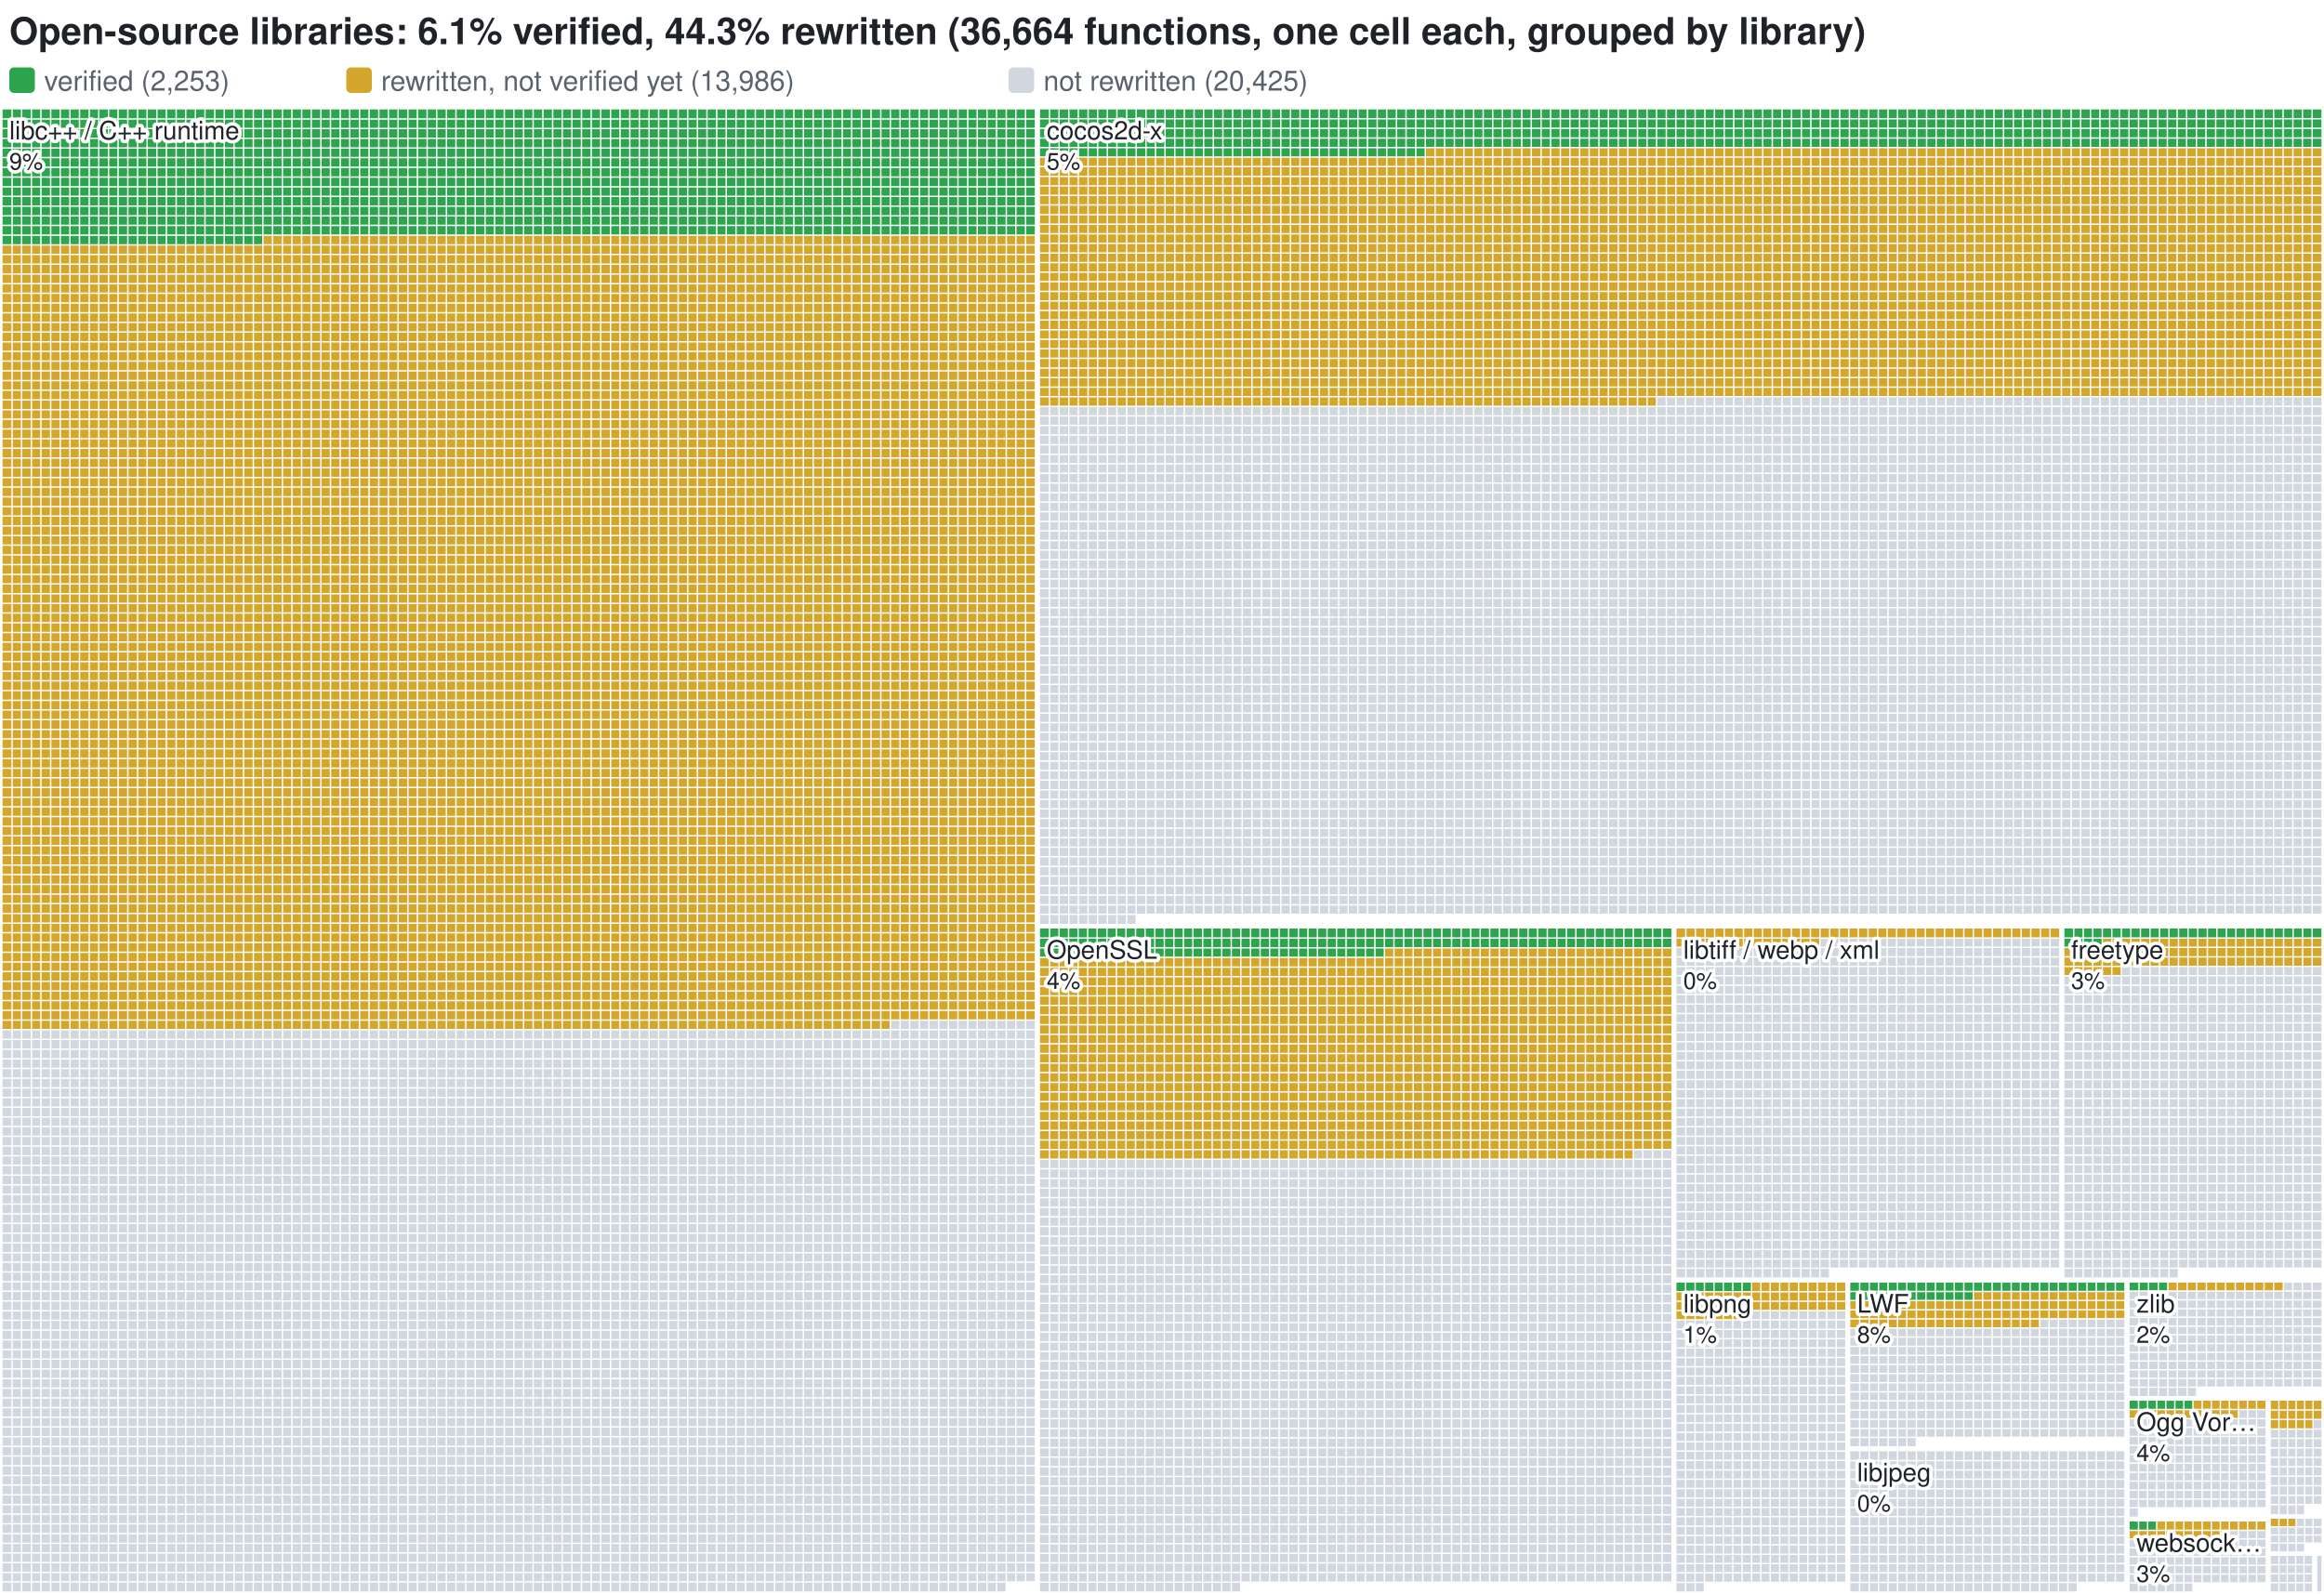
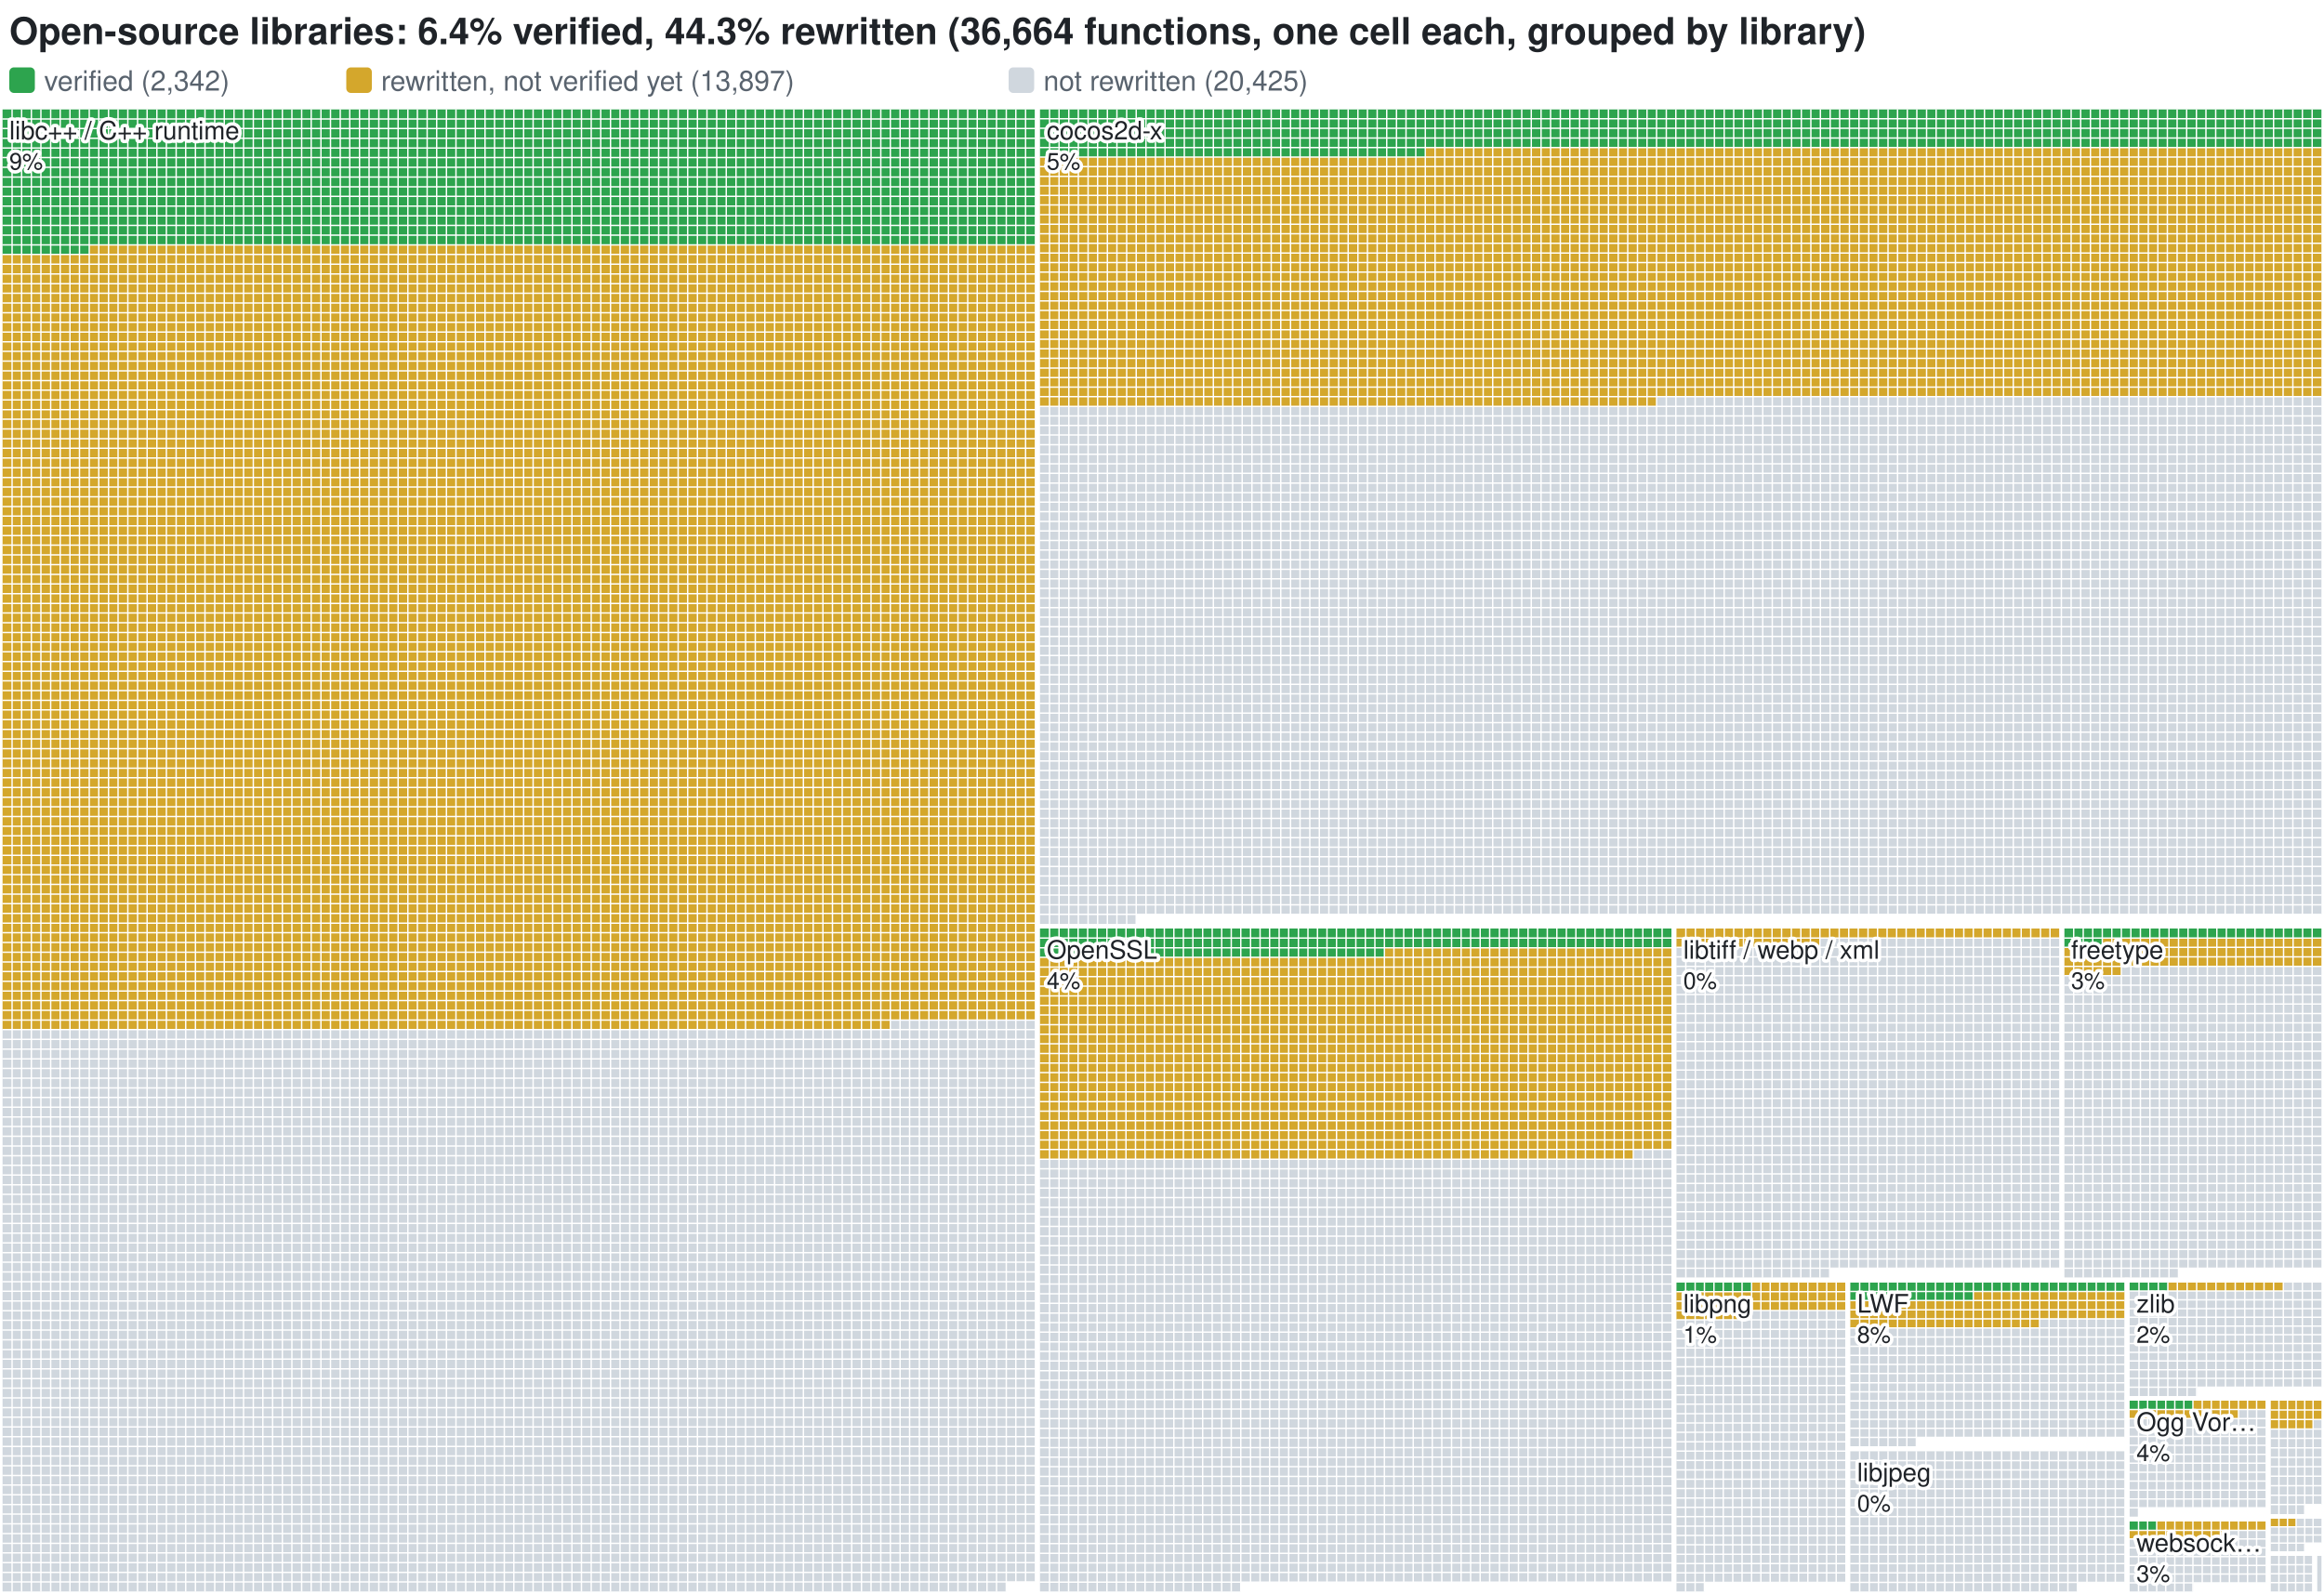
- <svg xmlns="http://www.w3.org/2000/svg" viewBox="0 0 1000 686" width="1000" height="686" role="img" aria-label="Open-source libraries: 2,253 of 36,664 functions verified">
+ <svg xmlns="http://www.w3.org/2000/svg" viewBox="0 0 1000 686" width="1000" height="686" role="img" aria-label="Open-source libraries: 2,342 of 36,664 functions verified">
  <style>
.bg{fill:#ffffff}.v{fill:#2da44e}.r{fill:#d4a72c}.t{fill:#d0d7de}.grid{stroke:#ffffff}.edge{stroke:#ffffff}
.txt{fill:#1f2328;font-family:-apple-system,'Segoe UI',Helvetica,Arial,sans-serif}
.halo{stroke:#ffffff;stroke-width:3px;paint-order:stroke;stroke-linejoin:round}.dim{fill:#59636e}
@media (prefers-color-scheme: dark){
.bg{fill:#0d1117}.v{fill:#238636}.r{fill:#9e6a03}.t{fill:#30363d}.grid{stroke:#0d1117}.edge{stroke:#0d1117}
.txt{fill:#e6edf3}.halo{stroke:#0d1117}.dim{fill:#9198a1}}
</style>
  <rect class="bg" width="1000" height="686" />
-   <text class="txt" x="4" y="19" font-size="16" font-weight="600">Open-source libraries: 6.1% verified, 44.3% rewritten (36,664 functions, one cell each, grouped by library)</text>
+   <text class="txt" x="4" y="19" font-size="16" font-weight="600">Open-source libraries: 6.4% verified, 44.3% rewritten (36,664 functions, one cell each, grouped by library)</text>
  <rect class="v" x="4" y="29" width="11" height="11" rx="2" />
-   <text class="txt dim" x="19" y="39" font-size="12">verified (2,253)</text>
+   <text class="txt dim" x="19" y="39" font-size="12">verified (2,342)</text>
  <rect class="r" x="149" y="29" width="11" height="11" rx="2" />
-   <text class="txt dim" x="164" y="39" font-size="12">rewritten, not verified yet (13,986)</text>
+   <text class="txt dim" x="164" y="39" font-size="12">rewritten, not verified yet (13,897)</text>
  <rect class="t" x="434" y="29" width="11" height="11" rx="2" />
  <text class="txt dim" x="449" y="39" font-size="12">not rewritten (20,425)</text>
  <g>
-     <rect class="v" x="1.0" y="47.0" width="444.4" height="54.2" />
-     <rect class="v" x="1.0" y="101.2" width="112.1" height="4.2" />
-     <rect class="r" x="113.1" y="101.2" width="332.3" height="4.2" />
-     <rect class="r" x="1.0" y="105.4" width="444.4" height="333.6" />
+     <rect class="v" x="1.0" y="47.0" width="444.4" height="58.4" />
+     <rect class="v" x="1.0" y="105.4" width="37.4" height="4.2" />
+     <rect class="r" x="38.4" y="105.4" width="407.1" height="4.2" />
+     <rect class="r" x="1.0" y="109.5" width="444.4" height="329.4" />
    <rect class="r" x="1.0" y="439.0" width="382.1" height="4.2" />
    <rect class="t" x="383.1" y="439.0" width="62.3" height="4.2" />
    <rect class="t" x="1.0" y="443.1" width="444.4" height="237.7" />
    <rect class="t" x="1.0" y="680.8" width="432.0" height="4.2" />
    <path class="grid" d="M5.2 47.0v638.0M9.3 47.0v638.0M13.5 47.0v638.0M17.6 47.0v638.0M21.8 47.0v638.0M25.9 47.0v638.0M30.1 47.0v638.0M34.2 47.0v638.0M38.4 47.0v638.0M42.5 47.0v638.0M46.7 47.0v638.0M50.8 47.0v638.0M55.0 47.0v638.0M59.2 47.0v638.0M63.3 47.0v638.0M67.5 47.0v638.0M71.6 47.0v638.0M75.8 47.0v638.0M79.9 47.0v638.0M84.1 47.0v638.0M88.2 47.0v638.0M92.4 47.0v638.0M96.5 47.0v638.0M100.7 47.0v638.0M104.8 47.0v638.0M109.0 47.0v638.0M113.1 47.0v638.0M117.3 47.0v638.0M121.5 47.0v638.0M125.6 47.0v638.0M129.8 47.0v638.0M133.9 47.0v638.0M138.1 47.0v638.0M142.2 47.0v638.0M146.4 47.0v638.0M150.5 47.0v638.0M154.7 47.0v638.0M158.8 47.0v638.0M163.0 47.0v638.0M167.1 47.0v638.0M171.3 47.0v638.0M175.5 47.0v638.0M179.6 47.0v638.0M183.8 47.0v638.0M187.9 47.0v638.0M192.1 47.0v638.0M196.2 47.0v638.0M200.4 47.0v638.0M204.5 47.0v638.0M208.7 47.0v638.0M212.8 47.0v638.0M217.0 47.0v638.0M221.1 47.0v638.0M225.3 47.0v638.0M229.4 47.0v638.0M233.6 47.0v638.0M237.8 47.0v638.0M241.9 47.0v638.0M246.1 47.0v638.0M250.2 47.0v638.0M254.4 47.0v638.0M258.5 47.0v638.0M262.7 47.0v638.0M266.8 47.0v638.0M271.0 47.0v638.0M275.1 47.0v638.0M279.3 47.0v638.0M283.4 47.0v638.0M287.6 47.0v638.0M291.8 47.0v638.0M295.9 47.0v638.0M300.1 47.0v638.0M304.2 47.0v638.0M308.4 47.0v638.0M312.5 47.0v638.0M316.7 47.0v638.0M320.8 47.0v638.0M325.0 47.0v638.0M329.1 47.0v638.0M333.3 47.0v638.0M337.4 47.0v638.0M341.6 47.0v638.0M345.7 47.0v638.0M349.9 47.0v638.0M354.1 47.0v638.0M358.2 47.0v638.0M362.4 47.0v638.0M366.5 47.0v638.0M370.7 47.0v638.0M374.8 47.0v638.0M379.0 47.0v638.0M383.1 47.0v638.0M387.3 47.0v638.0M391.4 47.0v638.0M395.6 47.0v638.0M399.7 47.0v638.0M403.9 47.0v638.0M408.1 47.0v638.0M412.2 47.0v638.0M416.4 47.0v638.0M420.5 47.0v638.0M424.7 47.0v638.0M428.8 47.0v638.0M433.0 47.0v638.0M437.1 47.0v638.0M441.3 47.0v638.0M1.0 51.2h444.4M1.0 55.3h444.4M1.0 59.5h444.4M1.0 63.7h444.4M1.0 67.8h444.4M1.0 72.0h444.4M1.0 76.2h444.4M1.0 80.4h444.4M1.0 84.5h444.4M1.0 88.7h444.4M1.0 92.9h444.4M1.0 97.0h444.4M1.0 101.2h444.4M1.0 105.4h444.4M1.0 109.5h444.4M1.0 113.7h444.4M1.0 117.9h444.4M1.0 122.1h444.4M1.0 126.2h444.4M1.0 130.4h444.4M1.0 134.6h444.4M1.0 138.7h444.4M1.0 142.9h444.4M1.0 147.1h444.4M1.0 151.2h444.4M1.0 155.4h444.4M1.0 159.6h444.4M1.0 163.8h444.4M1.0 167.9h444.4M1.0 172.1h444.4M1.0 176.3h444.4M1.0 180.4h444.4M1.0 184.6h444.4M1.0 188.8h444.4M1.0 192.9h444.4M1.0 197.1h444.4M1.0 201.3h444.4M1.0 205.5h444.4M1.0 209.6h444.4M1.0 213.8h444.4M1.0 218.0h444.4M1.0 222.1h444.4M1.0 226.3h444.4M1.0 230.5h444.4M1.0 234.6h444.4M1.0 238.8h444.4M1.0 243.0h444.4M1.0 247.2h444.4M1.0 251.3h444.4M1.0 255.5h444.4M1.0 259.7h444.4M1.0 263.8h444.4M1.0 268.0h444.4M1.0 272.2h444.4M1.0 276.3h444.4M1.0 280.5h444.4M1.0 284.7h444.4M1.0 288.9h444.4M1.0 293.0h444.4M1.0 297.2h444.4M1.0 301.4h444.4M1.0 305.5h444.4M1.0 309.7h444.4M1.0 313.9h444.4M1.0 318.0h444.4M1.0 322.2h444.4M1.0 326.4h444.4M1.0 330.6h444.4M1.0 334.7h444.4M1.0 338.9h444.4M1.0 343.1h444.4M1.0 347.2h444.4M1.0 351.4h444.4M1.0 355.6h444.4M1.0 359.7h444.4M1.0 363.9h444.4M1.0 368.1h444.4M1.0 372.3h444.4M1.0 376.4h444.4M1.0 380.6h444.4M1.0 384.8h444.4M1.0 388.9h444.4M1.0 393.1h444.4M1.0 397.3h444.4M1.0 401.4h444.4M1.0 405.6h444.4M1.0 409.8h444.4M1.0 414.0h444.4M1.0 418.1h444.4M1.0 422.3h444.4M1.0 426.5h444.4M1.0 430.6h444.4M1.0 434.8h444.4M1.0 439.0h444.4M1.0 443.1h444.4M1.0 447.3h444.4M1.0 451.5h444.4M1.0 455.7h444.4M1.0 459.8h444.4M1.0 464.0h444.4M1.0 468.2h444.4M1.0 472.3h444.4M1.0 476.5h444.4M1.0 480.7h444.4M1.0 484.8h444.4M1.0 489.0h444.4M1.0 493.2h444.4M1.0 497.4h444.4M1.0 501.5h444.4M1.0 505.7h444.4M1.0 509.9h444.4M1.0 514.0h444.4M1.0 518.2h444.4M1.0 522.4h444.4M1.0 526.5h444.4M1.0 530.7h444.4M1.0 534.9h444.4M1.0 539.1h444.4M1.0 543.2h444.4M1.0 547.4h444.4M1.0 551.6h444.4M1.0 555.7h444.4M1.0 559.9h444.4M1.0 564.1h444.4M1.0 568.2h444.4M1.0 572.4h444.4M1.0 576.6h444.4M1.0 580.8h444.4M1.0 584.9h444.4M1.0 589.1h444.4M1.0 593.3h444.4M1.0 597.4h444.4M1.0 601.6h444.4M1.0 605.8h444.4M1.0 609.9h444.4M1.0 614.1h444.4M1.0 618.3h444.4M1.0 622.5h444.4M1.0 626.6h444.4M1.0 630.8h444.4M1.0 635.0h444.4M1.0 639.1h444.4M1.0 643.3h444.4M1.0 647.5h444.4M1.0 651.6h444.4M1.0 655.8h444.4M1.0 660.0h444.4M1.0 664.2h444.4M1.0 668.3h444.4M1.0 672.5h444.4M1.0 676.7h444.4M1.0 680.8h444.4" stroke-width="0.6" fill="none" />
    <rect class="edge" x="0.0" y="46.0" width="446.4" height="640.0" fill="none" stroke-width="2" />
    <text class="txt halo" x="4.0" y="60.0" font-size="11">libc++ / C++ runtime</text>
    <text class="txt halo" x="4.0" y="73.0" font-size="10">9%</text>
  </g>
  <g>
    <rect class="v" x="447.4" y="47.0" width="551.6" height="16.5" />
    <rect class="v" x="447.4" y="63.5" width="165.9" height="4.1" />
    <rect class="r" x="613.3" y="63.5" width="385.7" height="4.1" />
    <rect class="r" x="447.4" y="67.6" width="551.6" height="103.1" />
    <rect class="r" x="447.4" y="170.7" width="265.4" height="4.1" />
    <rect class="t" x="712.8" y="170.7" width="286.2" height="4.1" />
    <rect class="t" x="447.4" y="174.9" width="551.6" height="218.6" />
    <rect class="t" x="447.4" y="393.5" width="41.5" height="4.1" />
    <path class="grid" d="M451.6 47.0v350.6M455.7 47.0v350.6M459.9 47.0v350.6M464.0 47.0v350.6M468.2 47.0v350.6M472.3 47.0v350.6M476.5 47.0v350.6M480.6 47.0v350.6M484.8 47.0v350.6M488.9 47.0v350.6M493.1 47.0v350.6M497.2 47.0v350.6M501.3 47.0v350.6M505.5 47.0v350.6M509.6 47.0v350.6M513.8 47.0v350.6M517.9 47.0v350.6M522.1 47.0v350.6M526.2 47.0v350.6M530.4 47.0v350.6M534.5 47.0v350.6M538.7 47.0v350.6M542.8 47.0v350.6M547.0 47.0v350.6M551.1 47.0v350.6M555.3 47.0v350.6M559.4 47.0v350.6M563.6 47.0v350.6M567.7 47.0v350.6M571.8 47.0v350.6M576.0 47.0v350.6M580.1 47.0v350.6M584.3 47.0v350.6M588.4 47.0v350.6M592.6 47.0v350.6M596.7 47.0v350.6M600.9 47.0v350.6M605.0 47.0v350.6M609.2 47.0v350.6M613.3 47.0v350.6M617.5 47.0v350.6M621.6 47.0v350.6M625.8 47.0v350.6M629.9 47.0v350.6M634.1 47.0v350.6M638.2 47.0v350.6M642.3 47.0v350.6M646.5 47.0v350.6M650.6 47.0v350.6M654.8 47.0v350.6M658.9 47.0v350.6M663.1 47.0v350.6M667.2 47.0v350.6M671.4 47.0v350.6M675.5 47.0v350.6M679.7 47.0v350.6M683.8 47.0v350.6M688.0 47.0v350.6M692.1 47.0v350.6M696.3 47.0v350.6M700.4 47.0v350.6M704.6 47.0v350.6M708.7 47.0v350.6M712.8 47.0v350.6M717.0 47.0v350.6M721.1 47.0v350.6M725.3 47.0v350.6M729.4 47.0v350.6M733.6 47.0v350.6M737.7 47.0v350.6M741.9 47.0v350.6M746.0 47.0v350.6M750.2 47.0v350.6M754.3 47.0v350.6M758.5 47.0v350.6M762.6 47.0v350.6M766.8 47.0v350.6M770.9 47.0v350.6M775.1 47.0v350.6M779.2 47.0v350.6M783.3 47.0v350.6M787.5 47.0v350.6M791.6 47.0v350.6M795.8 47.0v350.6M799.9 47.0v350.6M804.1 47.0v350.6M808.2 47.0v350.6M812.4 47.0v350.6M816.5 47.0v350.6M820.7 47.0v350.6M824.8 47.0v350.6M829.0 47.0v350.6M833.1 47.0v350.6M837.3 47.0v350.6M841.4 47.0v350.6M845.6 47.0v350.6M849.7 47.0v350.6M853.9 47.0v350.6M858.0 47.0v350.6M862.1 47.0v350.6M866.3 47.0v350.6M870.4 47.0v350.6M874.6 47.0v350.6M878.7 47.0v350.6M882.9 47.0v350.6M887.0 47.0v350.6M891.2 47.0v350.6M895.3 47.0v350.6M899.5 47.0v350.6M903.6 47.0v350.6M907.8 47.0v350.6M911.9 47.0v350.6M916.1 47.0v350.6M920.2 47.0v350.6M924.4 47.0v350.6M928.5 47.0v350.6M932.6 47.0v350.6M936.8 47.0v350.6M940.9 47.0v350.6M945.1 47.0v350.6M949.2 47.0v350.6M953.4 47.0v350.6M957.5 47.0v350.6M961.7 47.0v350.6M965.8 47.0v350.6M970.0 47.0v350.6M974.1 47.0v350.6M978.3 47.0v350.6M982.4 47.0v350.6M986.6 47.0v350.6M990.7 47.0v350.6M994.9 47.0v350.6M447.4 51.1h551.6M447.4 55.2h551.6M447.4 59.4h551.6M447.4 63.5h551.6M447.4 67.6h551.6M447.4 71.7h551.6M447.4 75.9h551.6M447.4 80.0h551.6M447.4 84.1h551.6M447.4 88.2h551.6M447.4 92.4h551.6M447.4 96.5h551.6M447.4 100.6h551.6M447.4 104.7h551.6M447.4 108.9h551.6M447.4 113.0h551.6M447.4 117.1h551.6M447.4 121.2h551.6M447.4 125.4h551.6M447.4 129.5h551.6M447.4 133.6h551.6M447.4 137.7h551.6M447.4 141.9h551.6M447.4 146.0h551.6M447.4 150.1h551.6M447.4 154.2h551.6M447.4 158.4h551.6M447.4 162.5h551.6M447.4 166.6h551.6M447.4 170.7h551.6M447.4 174.9h551.6M447.4 179.0h551.6M447.4 183.1h551.6M447.4 187.2h551.6M447.4 191.4h551.6M447.4 195.5h551.6M447.4 199.6h551.6M447.4 203.7h551.6M447.4 207.9h551.6M447.4 212.0h551.6M447.4 216.1h551.6M447.4 220.2h551.6M447.4 224.4h551.6M447.4 228.5h551.6M447.4 232.6h551.6M447.4 236.7h551.6M447.4 240.9h551.6M447.4 245.0h551.6M447.4 249.1h551.6M447.4 253.2h551.6M447.4 257.4h551.6M447.4 261.5h551.6M447.4 265.6h551.6M447.4 269.7h551.6M447.4 273.9h551.6M447.4 278.0h551.6M447.4 282.1h551.6M447.4 286.2h551.6M447.4 290.4h551.6M447.4 294.5h551.6M447.4 298.6h551.6M447.4 302.7h551.6M447.4 306.9h551.6M447.4 311.0h551.6M447.4 315.1h551.6M447.4 319.2h551.6M447.4 323.4h551.6M447.4 327.5h551.6M447.4 331.6h551.6M447.4 335.7h551.6M447.4 339.9h551.6M447.4 344.0h551.6M447.4 348.1h551.6M447.4 352.2h551.6M447.4 356.4h551.6M447.4 360.5h551.6M447.4 364.6h551.6M447.4 368.7h551.6M447.4 372.9h551.6M447.4 377.0h551.6M447.4 381.1h551.6M447.4 385.2h551.6M447.4 389.4h551.6M447.4 393.5h551.6" stroke-width="0.6" fill="none" />
    <rect class="edge" x="446.4" y="46.0" width="553.6" height="352.6" fill="none" stroke-width="2" />
    <text class="txt halo" x="450.4" y="60.0" font-size="11">cocos2d-x</text>
    <text class="txt halo" x="450.4" y="73.0" font-size="10">5%</text>
  </g>
  <g>
    <rect class="v" x="447.4" y="399.6" width="271.9" height="8.3" />
    <rect class="v" x="447.4" y="407.9" width="148.3" height="4.1" />
    <rect class="r" x="595.7" y="407.9" width="123.6" height="4.1" />
    <rect class="r" x="447.4" y="412.0" width="271.9" height="82.7" />
    <rect class="r" x="447.4" y="494.7" width="255.4" height="4.1" />
    <rect class="t" x="702.8" y="494.7" width="16.5" height="4.1" />
    <rect class="t" x="447.4" y="498.9" width="271.9" height="182.0" />
    <rect class="t" x="447.4" y="680.9" width="86.5" height="4.1" />
    <path class="grid" d="M451.6 399.6v285.4M455.7 399.6v285.4M459.8 399.6v285.4M463.9 399.6v285.4M468.0 399.6v285.4M472.1 399.6v285.4M476.3 399.6v285.4M480.4 399.6v285.4M484.5 399.6v285.4M488.6 399.6v285.4M492.7 399.6v285.4M496.9 399.6v285.4M501.0 399.6v285.4M505.1 399.6v285.4M509.2 399.6v285.4M513.3 399.6v285.4M517.5 399.6v285.4M521.6 399.6v285.4M525.7 399.6v285.4M529.8 399.6v285.4M533.9 399.6v285.4M538.1 399.6v285.4M542.2 399.6v285.4M546.3 399.6v285.4M550.4 399.6v285.4M554.5 399.6v285.4M558.7 399.6v285.4M562.8 399.6v285.4M566.9 399.6v285.4M571.0 399.6v285.4M575.1 399.6v285.4M579.2 399.6v285.4M583.4 399.6v285.4M587.5 399.6v285.4M591.6 399.6v285.4M595.7 399.6v285.4M599.8 399.6v285.4M604.0 399.6v285.4M608.1 399.6v285.4M612.2 399.6v285.4M616.3 399.6v285.4M620.4 399.6v285.4M624.6 399.6v285.4M628.7 399.6v285.4M632.8 399.6v285.4M636.9 399.6v285.4M641.0 399.6v285.4M645.2 399.6v285.4M649.3 399.6v285.4M653.4 399.6v285.4M657.5 399.6v285.4M661.6 399.6v285.4M665.8 399.6v285.4M669.9 399.6v285.4M674.0 399.6v285.4M678.1 399.6v285.4M682.2 399.6v285.4M686.3 399.6v285.4M690.5 399.6v285.4M694.6 399.6v285.4M698.7 399.6v285.4M702.8 399.6v285.4M706.9 399.6v285.4M711.1 399.6v285.4M715.2 399.6v285.4M447.4 403.7h271.9M447.4 407.9h271.9M447.4 412.0h271.9M447.4 416.2h271.9M447.4 420.3h271.9M447.4 424.4h271.9M447.4 428.6h271.9M447.4 432.7h271.9M447.4 436.8h271.9M447.4 441.0h271.9M447.4 445.1h271.9M447.4 449.2h271.9M447.4 453.4h271.9M447.4 457.5h271.9M447.4 461.6h271.9M447.4 465.8h271.9M447.4 469.9h271.9M447.4 474.1h271.9M447.4 478.2h271.9M447.4 482.3h271.9M447.4 486.5h271.9M447.4 490.6h271.9M447.4 494.7h271.9M447.4 498.9h271.9M447.4 503.0h271.9M447.4 507.1h271.9M447.4 511.3h271.9M447.4 515.4h271.9M447.4 519.6h271.9M447.4 523.7h271.9M447.4 527.8h271.9M447.4 532.0h271.9M447.4 536.1h271.9M447.4 540.2h271.9M447.4 544.4h271.9M447.4 548.5h271.9M447.4 552.6h271.9M447.4 556.8h271.9M447.4 560.9h271.9M447.4 565.1h271.9M447.4 569.2h271.9M447.4 573.3h271.9M447.4 577.5h271.9M447.4 581.6h271.9M447.4 585.7h271.9M447.4 589.9h271.9M447.4 594.0h271.9M447.4 598.1h271.9M447.4 602.3h271.9M447.4 606.4h271.9M447.4 610.5h271.9M447.4 614.7h271.9M447.4 618.8h271.9M447.4 623.0h271.9M447.4 627.1h271.9M447.4 631.2h271.9M447.4 635.4h271.9M447.4 639.5h271.9M447.4 643.6h271.9M447.4 647.8h271.9M447.4 651.9h271.9M447.4 656.0h271.9M447.4 660.2h271.9M447.4 664.3h271.9M447.4 668.5h271.9M447.4 672.6h271.9M447.4 676.7h271.9M447.4 680.9h271.9" stroke-width="0.6" fill="none" />
    <rect class="edge" x="446.4" y="398.6" width="273.9" height="287.4" fill="none" stroke-width="2" />
    <text class="txt halo" x="450.4" y="412.6" font-size="11">OpenSSL</text>
    <text class="txt halo" x="450.4" y="425.6" font-size="10">4%</text>
  </g>
  <g>
    <rect class="r" x="721.3" y="399.6" width="164.9" height="4.1" />
    <rect class="r" x="721.3" y="403.7" width="61.8" height="4.1" />
    <rect class="t" x="783.1" y="403.7" width="103.1" height="4.1" />
    <rect class="t" x="721.3" y="407.7" width="164.9" height="138.1" />
    <rect class="t" x="721.3" y="545.8" width="66.0" height="4.1" />
    <path class="grid" d="M725.4 399.6v150.3M729.5 399.6v150.3M733.7 399.6v150.3M737.8 399.6v150.3M741.9 399.6v150.3M746.0 399.6v150.3M750.2 399.6v150.3M754.3 399.6v150.3M758.4 399.6v150.3M762.5 399.6v150.3M766.6 399.6v150.3M770.8 399.6v150.3M774.9 399.6v150.3M779.0 399.6v150.3M783.1 399.6v150.3M787.3 399.6v150.3M791.4 399.6v150.3M795.5 399.6v150.3M799.6 399.6v150.3M803.8 399.6v150.3M807.9 399.6v150.3M812.0 399.6v150.3M816.1 399.6v150.3M820.2 399.6v150.3M824.4 399.6v150.3M828.5 399.6v150.3M832.6 399.6v150.3M836.7 399.6v150.3M840.9 399.6v150.3M845.0 399.6v150.3M849.1 399.6v150.3M853.2 399.6v150.3M857.3 399.6v150.3M861.5 399.6v150.3M865.6 399.6v150.3M869.7 399.6v150.3M873.8 399.6v150.3M878.0 399.6v150.3M882.1 399.6v150.3M721.3 403.7h164.9M721.3 407.7h164.9M721.3 411.8h164.9M721.3 415.9h164.9M721.3 419.9h164.9M721.3 424.0h164.9M721.3 428.0h164.9M721.3 432.1h164.9M721.3 436.2h164.9M721.3 440.2h164.9M721.3 444.3h164.9M721.3 448.3h164.9M721.3 452.4h164.9M721.3 456.5h164.9M721.3 460.5h164.9M721.3 464.6h164.9M721.3 468.7h164.9M721.3 472.7h164.9M721.3 476.8h164.9M721.3 480.8h164.9M721.3 484.9h164.9M721.3 489.0h164.9M721.3 493.0h164.9M721.3 497.1h164.9M721.3 501.1h164.9M721.3 505.2h164.9M721.3 509.3h164.9M721.3 513.3h164.9M721.3 517.4h164.9M721.3 521.5h164.9M721.3 525.5h164.9M721.3 529.6h164.9M721.3 533.6h164.9M721.3 537.7h164.9M721.3 541.8h164.9M721.3 545.8h164.9" stroke-width="0.6" fill="none" />
    <rect class="edge" x="720.3" y="398.6" width="166.9" height="152.3" fill="none" stroke-width="2" />
    <text class="txt halo" x="724.3" y="412.6" font-size="11">libtiff / webp / xml</text>
    <text class="txt halo" x="724.3" y="425.6" font-size="10">0%</text>
  </g>
  <g>
    <rect class="v" x="888.2" y="399.6" width="110.8" height="4.1" />
    <rect class="v" x="888.2" y="403.7" width="16.4" height="4.1" />
    <rect class="r" x="904.6" y="403.7" width="94.4" height="4.1" />
    <rect class="r" x="888.2" y="407.7" width="110.8" height="8.1" />
    <rect class="r" x="888.2" y="415.9" width="24.6" height="4.1" />
    <rect class="t" x="912.8" y="415.9" width="86.2" height="4.1" />
    <rect class="t" x="888.2" y="419.9" width="110.8" height="125.9" />
    <rect class="t" x="888.2" y="545.8" width="49.2" height="4.1" />
    <path class="grid" d="M892.3 399.6v150.3M896.4 399.6v150.3M900.5 399.6v150.3M904.6 399.6v150.3M908.7 399.6v150.3M912.8 399.6v150.3M916.9 399.6v150.3M921.0 399.6v150.3M925.1 399.6v150.3M929.2 399.6v150.3M933.3 399.6v150.3M937.4 399.6v150.3M941.5 399.6v150.3M945.7 399.6v150.3M949.8 399.6v150.3M953.9 399.6v150.3M958.0 399.6v150.3M962.1 399.6v150.3M966.2 399.6v150.3M970.3 399.6v150.3M974.4 399.6v150.3M978.5 399.6v150.3M982.6 399.6v150.3M986.7 399.6v150.3M990.8 399.6v150.3M994.9 399.6v150.3M888.2 403.7h110.8M888.2 407.7h110.8M888.2 411.8h110.8M888.2 415.9h110.8M888.2 419.9h110.8M888.2 424.0h110.8M888.2 428.0h110.8M888.2 432.1h110.8M888.2 436.2h110.8M888.2 440.2h110.8M888.2 444.3h110.8M888.2 448.3h110.8M888.2 452.4h110.8M888.2 456.5h110.8M888.2 460.5h110.8M888.2 464.6h110.8M888.2 468.7h110.8M888.2 472.7h110.8M888.2 476.8h110.8M888.2 480.8h110.8M888.2 484.9h110.8M888.2 489.0h110.8M888.2 493.0h110.8M888.2 497.1h110.8M888.2 501.1h110.8M888.2 505.2h110.8M888.2 509.3h110.8M888.2 513.3h110.8M888.2 517.4h110.8M888.2 521.5h110.8M888.2 525.5h110.8M888.2 529.6h110.8M888.2 533.6h110.8M888.2 537.7h110.8M888.2 541.8h110.8M888.2 545.8h110.8" stroke-width="0.6" fill="none" />
    <rect class="edge" x="887.2" y="398.6" width="112.8" height="152.3" fill="none" stroke-width="2" />
    <text class="txt halo" x="891.2" y="412.6" font-size="11">freetype</text>
    <text class="txt halo" x="891.2" y="425.6" font-size="10">3%</text>
  </g>
  <g>
    <rect class="v" x="721.3" y="551.9" width="32.4" height="4.0" />
    <rect class="r" x="753.7" y="551.9" width="40.4" height="4.0" />
    <rect class="r" x="721.3" y="555.9" width="72.8" height="8.1" />
    <rect class="r" x="721.3" y="564.0" width="28.3" height="4.0" />
    <rect class="t" x="749.6" y="564.0" width="44.5" height="4.0" />
    <rect class="t" x="721.3" y="568.0" width="72.8" height="112.9" />
    <rect class="t" x="721.3" y="681.0" width="12.1" height="4.0" />
    <path class="grid" d="M725.3 551.9v133.1M729.4 551.9v133.1M733.4 551.9v133.1M737.5 551.9v133.1M741.5 551.9v133.1M745.6 551.9v133.1M749.6 551.9v133.1M753.7 551.9v133.1M757.7 551.9v133.1M761.7 551.9v133.1M765.8 551.9v133.1M769.8 551.9v133.1M773.9 551.9v133.1M777.9 551.9v133.1M782.0 551.9v133.1M786.0 551.9v133.1M790.1 551.9v133.1M721.3 555.9h72.8M721.3 560.0h72.8M721.3 564.0h72.8M721.3 568.0h72.8M721.3 572.1h72.8M721.3 576.1h72.8M721.3 580.1h72.8M721.3 584.2h72.8M721.3 588.2h72.8M721.3 592.2h72.8M721.3 596.3h72.8M721.3 600.3h72.8M721.3 604.3h72.8M721.3 608.4h72.8M721.3 612.4h72.8M721.3 616.4h72.8M721.3 620.5h72.8M721.3 624.5h72.8M721.3 628.5h72.8M721.3 632.6h72.8M721.3 636.6h72.8M721.3 640.6h72.8M721.3 644.7h72.8M721.3 648.7h72.8M721.3 652.7h72.8M721.3 656.8h72.8M721.3 660.8h72.8M721.3 664.8h72.8M721.3 668.9h72.8M721.3 672.9h72.8M721.3 676.9h72.8M721.3 681.0h72.8" stroke-width="0.6" fill="none" />
    <rect class="edge" x="720.3" y="550.9" width="74.8" height="135.1" fill="none" stroke-width="2" />
    <text class="txt halo" x="724.3" y="564.9" font-size="11">libpng</text>
    <text class="txt halo" x="724.3" y="577.9" font-size="10">1%</text>
  </g>
  <g>
    <rect class="v" x="796.1" y="551.9" width="118.1" height="3.9" />
    <rect class="v" x="796.1" y="555.8" width="53.0" height="3.9" />
    <rect class="r" x="849.1" y="555.8" width="65.2" height="3.9" />
    <rect class="r" x="796.1" y="559.7" width="118.1" height="7.8" />
    <rect class="r" x="796.1" y="567.6" width="81.5" height="3.9" />
    <rect class="t" x="877.6" y="567.6" width="36.7" height="3.9" />
    <rect class="t" x="796.1" y="571.5" width="118.1" height="47.1" />
    <rect class="t" x="796.1" y="618.6" width="28.5" height="3.9" />
    <path class="grid" d="M800.2 551.9v70.6M804.3 551.9v70.6M808.3 551.9v70.6M812.4 551.9v70.6M816.5 551.9v70.6M820.5 551.9v70.6M824.6 551.9v70.6M828.7 551.9v70.6M832.8 551.9v70.6M836.8 551.9v70.6M840.9 551.9v70.6M845.0 551.9v70.6M849.1 551.9v70.6M853.1 551.9v70.6M857.2 551.9v70.6M861.3 551.9v70.6M865.4 551.9v70.6M869.4 551.9v70.6M873.5 551.9v70.6M877.6 551.9v70.6M881.7 551.9v70.6M885.7 551.9v70.6M889.8 551.9v70.6M893.9 551.9v70.6M898.0 551.9v70.6M902.0 551.9v70.6M906.1 551.9v70.6M910.2 551.9v70.6M796.1 555.8h118.1M796.1 559.7h118.1M796.1 563.7h118.1M796.1 567.6h118.1M796.1 571.5h118.1M796.1 575.4h118.1M796.1 579.4h118.1M796.1 583.3h118.1M796.1 587.2h118.1M796.1 591.1h118.1M796.1 595.1h118.1M796.1 599.0h118.1M796.1 602.9h118.1M796.1 606.8h118.1M796.1 610.8h118.1M796.1 614.7h118.1M796.1 618.6h118.1" stroke-width="0.6" fill="none" />
    <rect class="edge" x="795.1" y="550.9" width="120.1" height="72.6" fill="none" stroke-width="2" />
    <text class="txt halo" x="799.1" y="564.9" font-size="11">LWF</text>
    <text class="txt halo" x="799.1" y="577.9" font-size="10">8%</text>
  </g>
  <g>
    <rect class="t" x="796.1" y="624.5" width="118.1" height="56.4" />
    <rect class="t" x="796.1" y="681.0" width="97.8" height="4.0" />
    <path class="grid" d="M800.2 624.5v60.5M804.3 624.5v60.5M808.3 624.5v60.5M812.4 624.5v60.5M816.5 624.5v60.5M820.5 624.5v60.5M824.6 624.5v60.5M828.7 624.5v60.5M832.8 624.5v60.5M836.8 624.5v60.5M840.9 624.5v60.5M845.0 624.5v60.5M849.1 624.5v60.5M853.1 624.5v60.5M857.2 624.5v60.5M861.3 624.5v60.5M865.4 624.5v60.5M869.4 624.5v60.5M873.5 624.5v60.5M877.6 624.5v60.5M881.7 624.5v60.5M885.7 624.5v60.5M889.8 624.5v60.5M893.9 624.5v60.5M898.0 624.5v60.5M902.0 624.5v60.5M906.1 624.5v60.5M910.2 624.5v60.5M796.1 628.6h118.1M796.1 632.6h118.1M796.1 636.6h118.1M796.1 640.7h118.1M796.1 644.7h118.1M796.1 648.7h118.1M796.1 652.7h118.1M796.1 656.8h118.1M796.1 660.8h118.1M796.1 664.8h118.1M796.1 668.9h118.1M796.1 672.9h118.1M796.1 676.9h118.1M796.1 681.0h118.1" stroke-width="0.6" fill="none" />
    <rect class="edge" x="795.1" y="623.5" width="120.1" height="62.5" fill="none" stroke-width="2" />
    <text class="txt halo" x="799.1" y="637.5" font-size="11">libjpeg</text>
    <text class="txt halo" x="799.1" y="650.5" font-size="10">0%</text>
  </g>
  <g>
    <rect class="v" x="916.3" y="551.9" width="16.5" height="3.8" />
    <rect class="r" x="932.8" y="551.9" width="49.6" height="3.8" />
    <rect class="t" x="982.5" y="551.9" width="16.5" height="3.8" />
    <rect class="t" x="916.3" y="555.6" width="82.7" height="41.4" />
    <rect class="t" x="916.3" y="597.0" width="29.0" height="3.8" />
    <path class="grid" d="M920.4 551.9v48.9M924.5 551.9v48.9M928.7 551.9v48.9M932.8 551.9v48.9M936.9 551.9v48.9M941.1 551.9v48.9M945.2 551.9v48.9M949.4 551.9v48.9M953.5 551.9v48.9M957.6 551.9v48.9M961.8 551.9v48.9M965.9 551.9v48.9M970.0 551.9v48.9M974.2 551.9v48.9M978.3 551.9v48.9M982.5 551.9v48.9M986.6 551.9v48.9M990.7 551.9v48.9M994.9 551.9v48.9M916.3 555.6h82.7M916.3 559.4h82.7M916.3 563.2h82.7M916.3 566.9h82.7M916.3 570.7h82.7M916.3 574.4h82.7M916.3 578.2h82.7M916.3 582.0h82.7M916.3 585.7h82.7M916.3 589.5h82.7M916.3 593.2h82.7M916.3 597.0h82.7" stroke-width="0.6" fill="none" />
    <rect class="edge" x="915.3" y="550.9" width="84.7" height="50.9" fill="none" stroke-width="2" />
    <text class="txt halo" x="919.3" y="564.9" font-size="11">zlib</text>
    <text class="txt halo" x="919.3" y="577.9" font-size="10">2%</text>
  </g>
  <g>
    <rect class="v" x="916.3" y="602.8" width="27.4" height="3.8" />
    <rect class="r" x="943.6" y="602.8" width="31.3" height="3.8" />
    <rect class="r" x="916.3" y="606.6" width="47.0" height="3.8" />
    <rect class="t" x="963.2" y="606.6" width="11.7" height="3.8" />
    <rect class="t" x="916.3" y="610.5" width="58.7" height="38.5" />
    <rect class="t" x="916.3" y="648.9" width="3.9" height="3.8" />
    <path class="grid" d="M920.2 602.8v50.0M924.1 602.8v50.0M928.0 602.8v50.0M931.9 602.8v50.0M935.8 602.8v50.0M939.7 602.8v50.0M943.6 602.8v50.0M947.6 602.8v50.0M951.5 602.8v50.0M955.4 602.8v50.0M959.3 602.8v50.0M963.2 602.8v50.0M967.1 602.8v50.0M971.0 602.8v50.0M916.3 606.6h58.7M916.3 610.5h58.7M916.3 614.3h58.7M916.3 618.2h58.7M916.3 622.0h58.7M916.3 625.9h58.7M916.3 629.7h58.7M916.3 633.6h58.7M916.3 637.4h58.7M916.3 641.3h58.7M916.3 645.1h58.7M916.3 648.9h58.7" stroke-width="0.6" fill="none" />
    <rect class="edge" x="915.3" y="601.8" width="60.7" height="52.0" fill="none" stroke-width="2" />
    <text class="txt halo" x="919.3" y="615.8" font-size="11">Ogg Vor…</text>
    <text class="txt halo" x="919.3" y="628.8" font-size="10">4%</text>
  </g>
  <g>
    <rect class="v" x="916.3" y="654.8" width="11.7" height="3.8" />
    <rect class="r" x="928.0" y="654.8" width="47.0" height="3.8" />
    <rect class="r" x="916.3" y="658.6" width="43.1" height="3.8" />
    <rect class="t" x="959.3" y="658.6" width="15.7" height="3.8" />
    <rect class="t" x="916.3" y="662.3" width="58.7" height="18.9" />
    <rect class="t" x="916.3" y="681.2" width="27.4" height="3.8" />
    <path class="grid" d="M920.2 654.8v30.2M924.1 654.8v30.2M928.0 654.8v30.2M931.9 654.8v30.2M935.8 654.8v30.2M939.7 654.8v30.2M943.6 654.8v30.2M947.6 654.8v30.2M951.5 654.8v30.2M955.4 654.8v30.2M959.3 654.8v30.2M963.2 654.8v30.2M967.1 654.8v30.2M971.0 654.8v30.2M916.3 658.6h58.7M916.3 662.3h58.7M916.3 666.1h58.7M916.3 669.9h58.7M916.3 673.7h58.7M916.3 677.4h58.7M916.3 681.2h58.7" stroke-width="0.6" fill="none" />
    <rect class="edge" x="915.3" y="653.8" width="60.7" height="32.2" fill="none" stroke-width="2" />
    <text class="txt halo" x="919.3" y="667.8" font-size="11">websock…</text>
    <text class="txt halo" x="919.3" y="680.8" font-size="10">3%</text>
  </g>
  <g>
    <rect class="r" x="977.0" y="602.8" width="22.0" height="8.1" />
    <rect class="r" x="977.0" y="610.9" width="18.4" height="4.1" />
    <rect class="t" x="995.3" y="610.9" width="3.7" height="4.1" />
    <rect class="t" x="977.0" y="615.0" width="22.0" height="32.6" />
    <rect class="t" x="977.0" y="647.5" width="14.7" height="4.1" />
    <path class="grid" d="M980.6 602.8v48.8M984.3 602.8v48.8M988.0 602.8v48.8M991.7 602.8v48.8M995.3 602.8v48.8M977.0 606.8h22.0M977.0 610.9h22.0M977.0 615.0h22.0M977.0 619.0h22.0M977.0 623.1h22.0M977.0 627.2h22.0M977.0 631.2h22.0M977.0 635.3h22.0M977.0 639.4h22.0M977.0 643.5h22.0M977.0 647.5h22.0" stroke-width="0.6" fill="none" />
    <rect class="edge" x="976.0" y="601.8" width="24.0" height="50.8" fill="none" stroke-width="2" />
  </g>
  <g>
    <rect class="r" x="977.0" y="653.6" width="11.0" height="3.5" />
    <rect class="t" x="988.0" y="653.6" width="11.0" height="3.5" />
    <rect class="t" x="977.0" y="657.1" width="22.0" height="7.0" />
    <rect class="t" x="977.0" y="664.1" width="14.7" height="3.5" />
    <path class="grid" d="M980.6 653.6v14.0M984.3 653.6v14.0M988.0 653.6v14.0M991.7 653.6v14.0M995.3 653.6v14.0M977.0 657.1h22.0M977.0 660.6h22.0M977.0 664.1h22.0" stroke-width="0.6" fill="none" />
    <rect class="edge" x="976.0" y="652.6" width="24.0" height="16.0" fill="none" stroke-width="2" />
  </g>
  <g>
    <rect class="t" x="977.0" y="669.6" width="18.0" height="15.4" />
    <path class="grid" d="M980.6 669.6v15.4M984.2 669.6v15.4M987.8 669.6v15.4M991.4 669.6v15.4M977.0 673.4h18.0M977.0 677.3h18.0M977.0 681.1h18.0" stroke-width="0.6" fill="none" />
    <rect class="edge" x="976.0" y="668.6" width="20.0" height="17.4" fill="none" stroke-width="2" />
  </g>
  <g>
    <rect class="t" x="997.0" y="669.6" width="2.0" height="15.4" />
    <rect class="edge" x="996.0" y="668.6" width="4.0" height="17.4" fill="none" stroke-width="2" />
  </g>
</svg>
